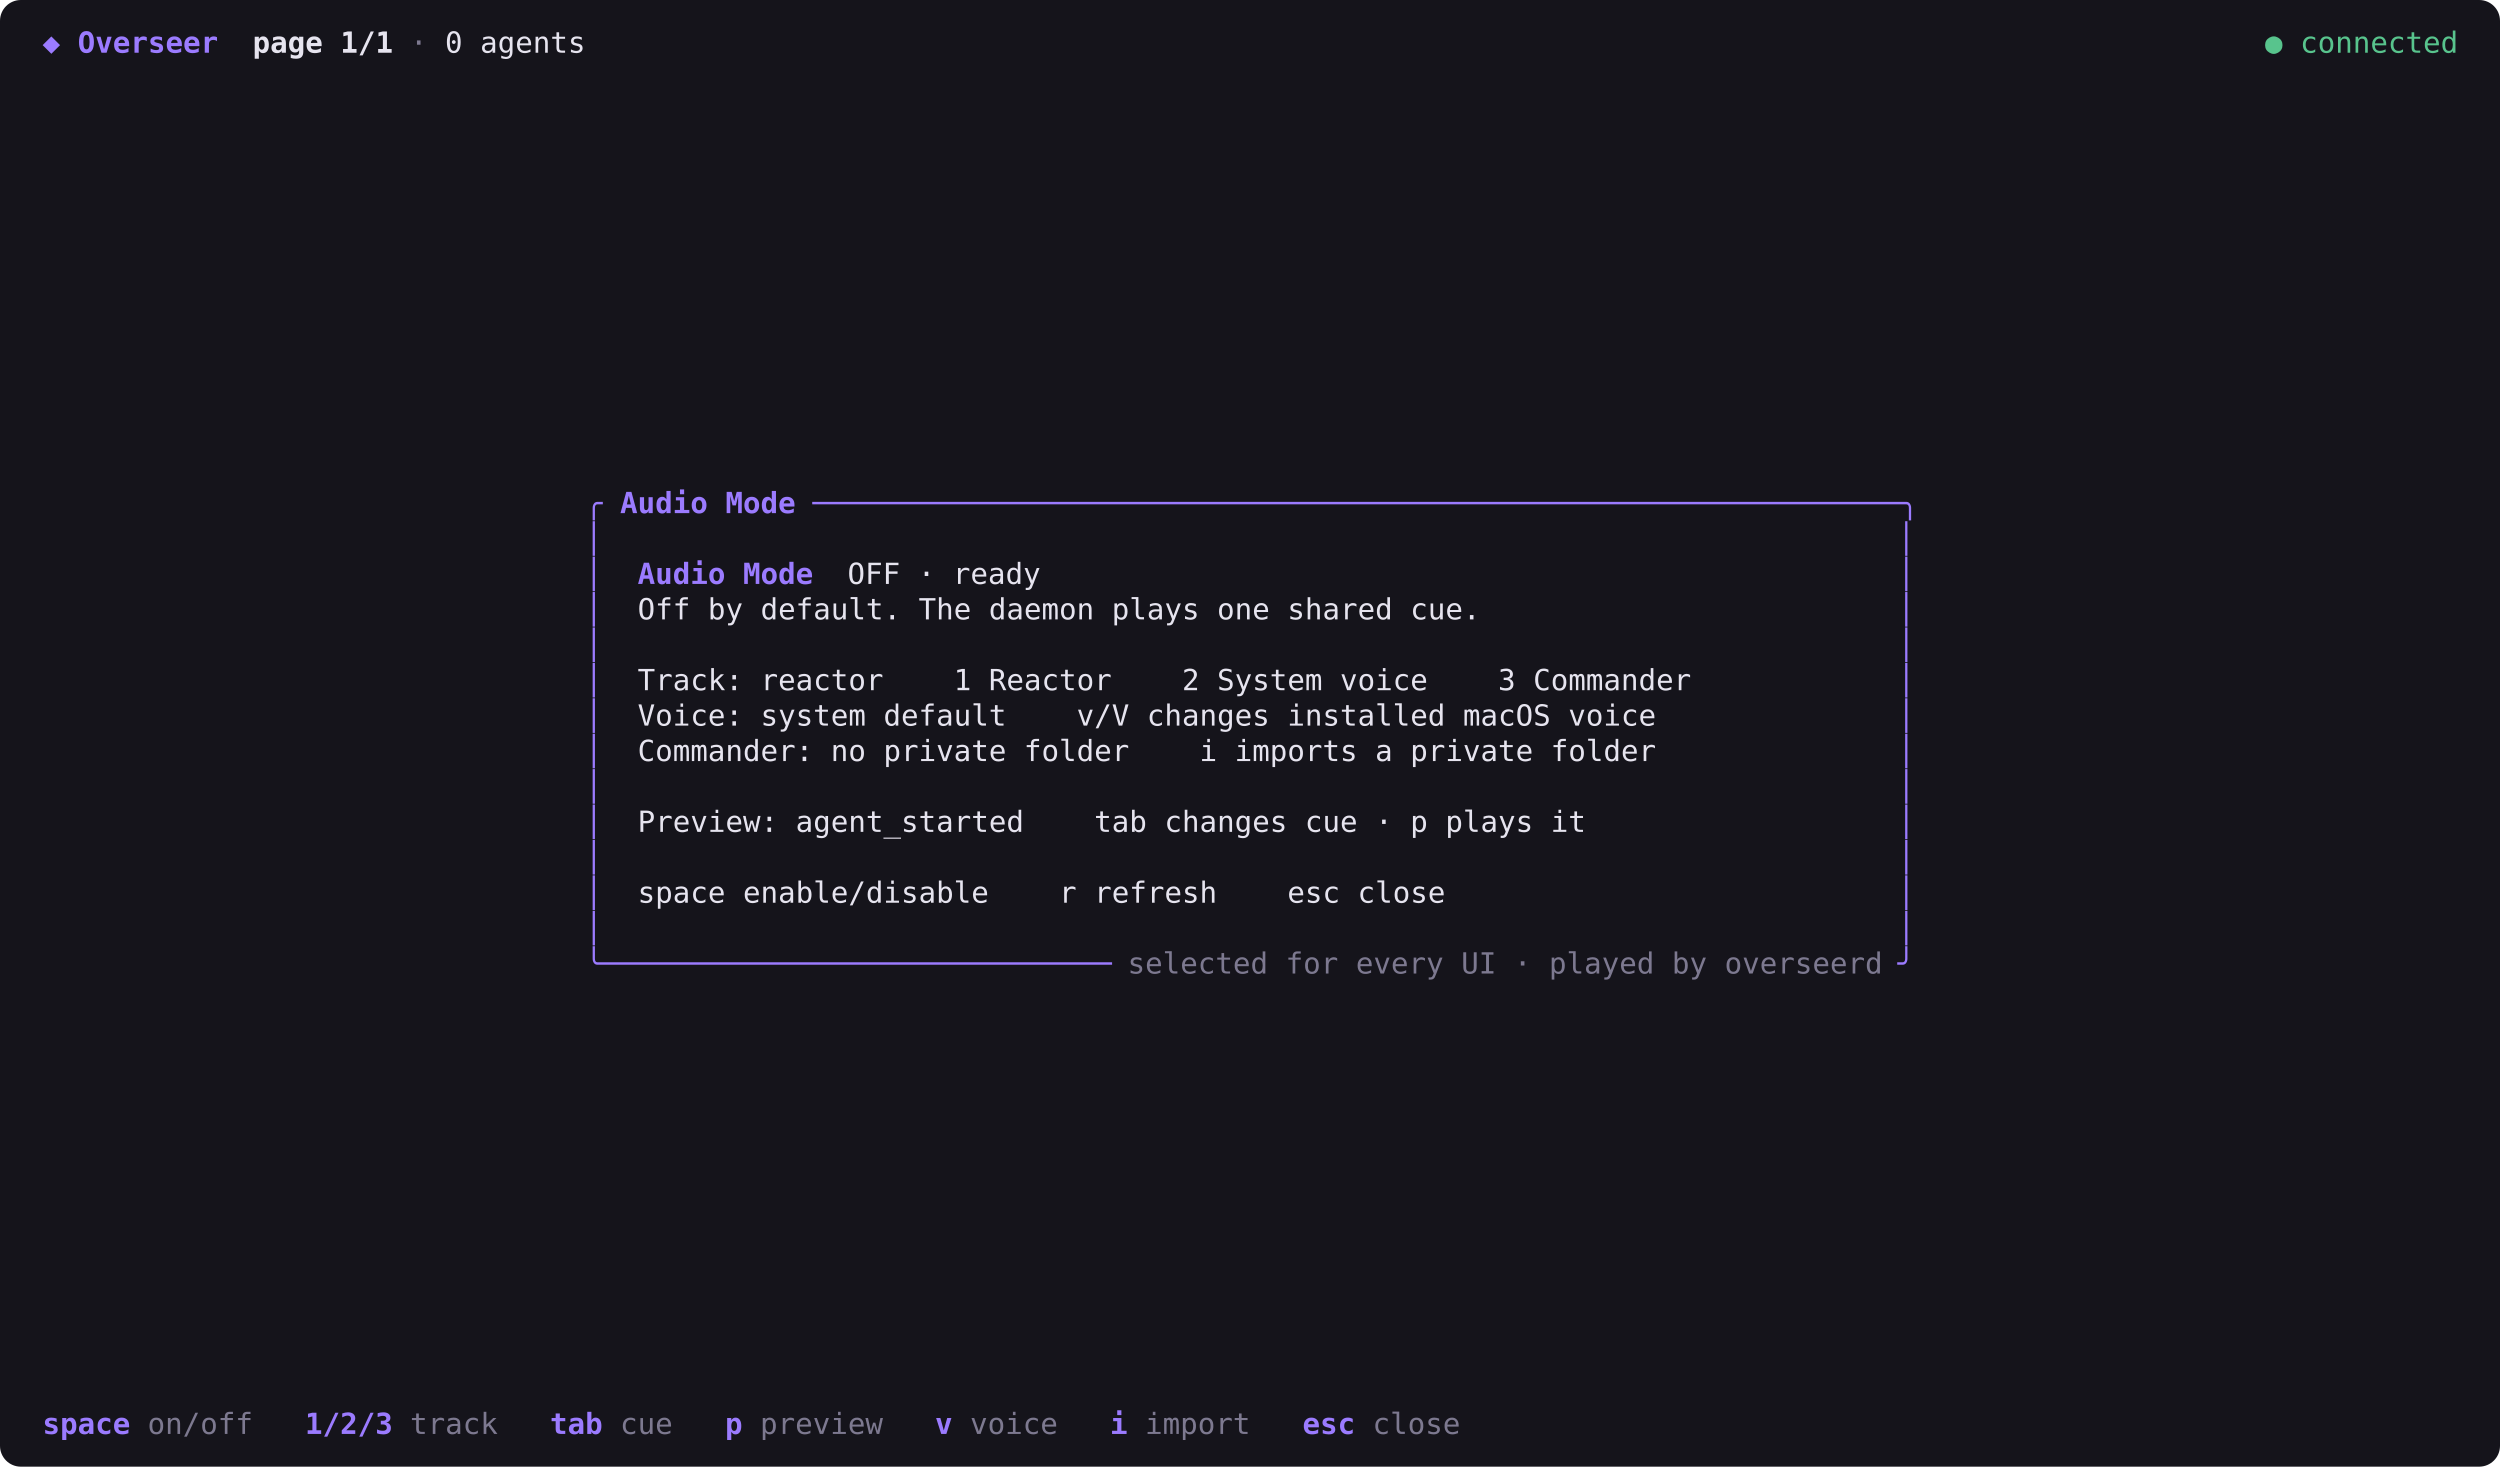
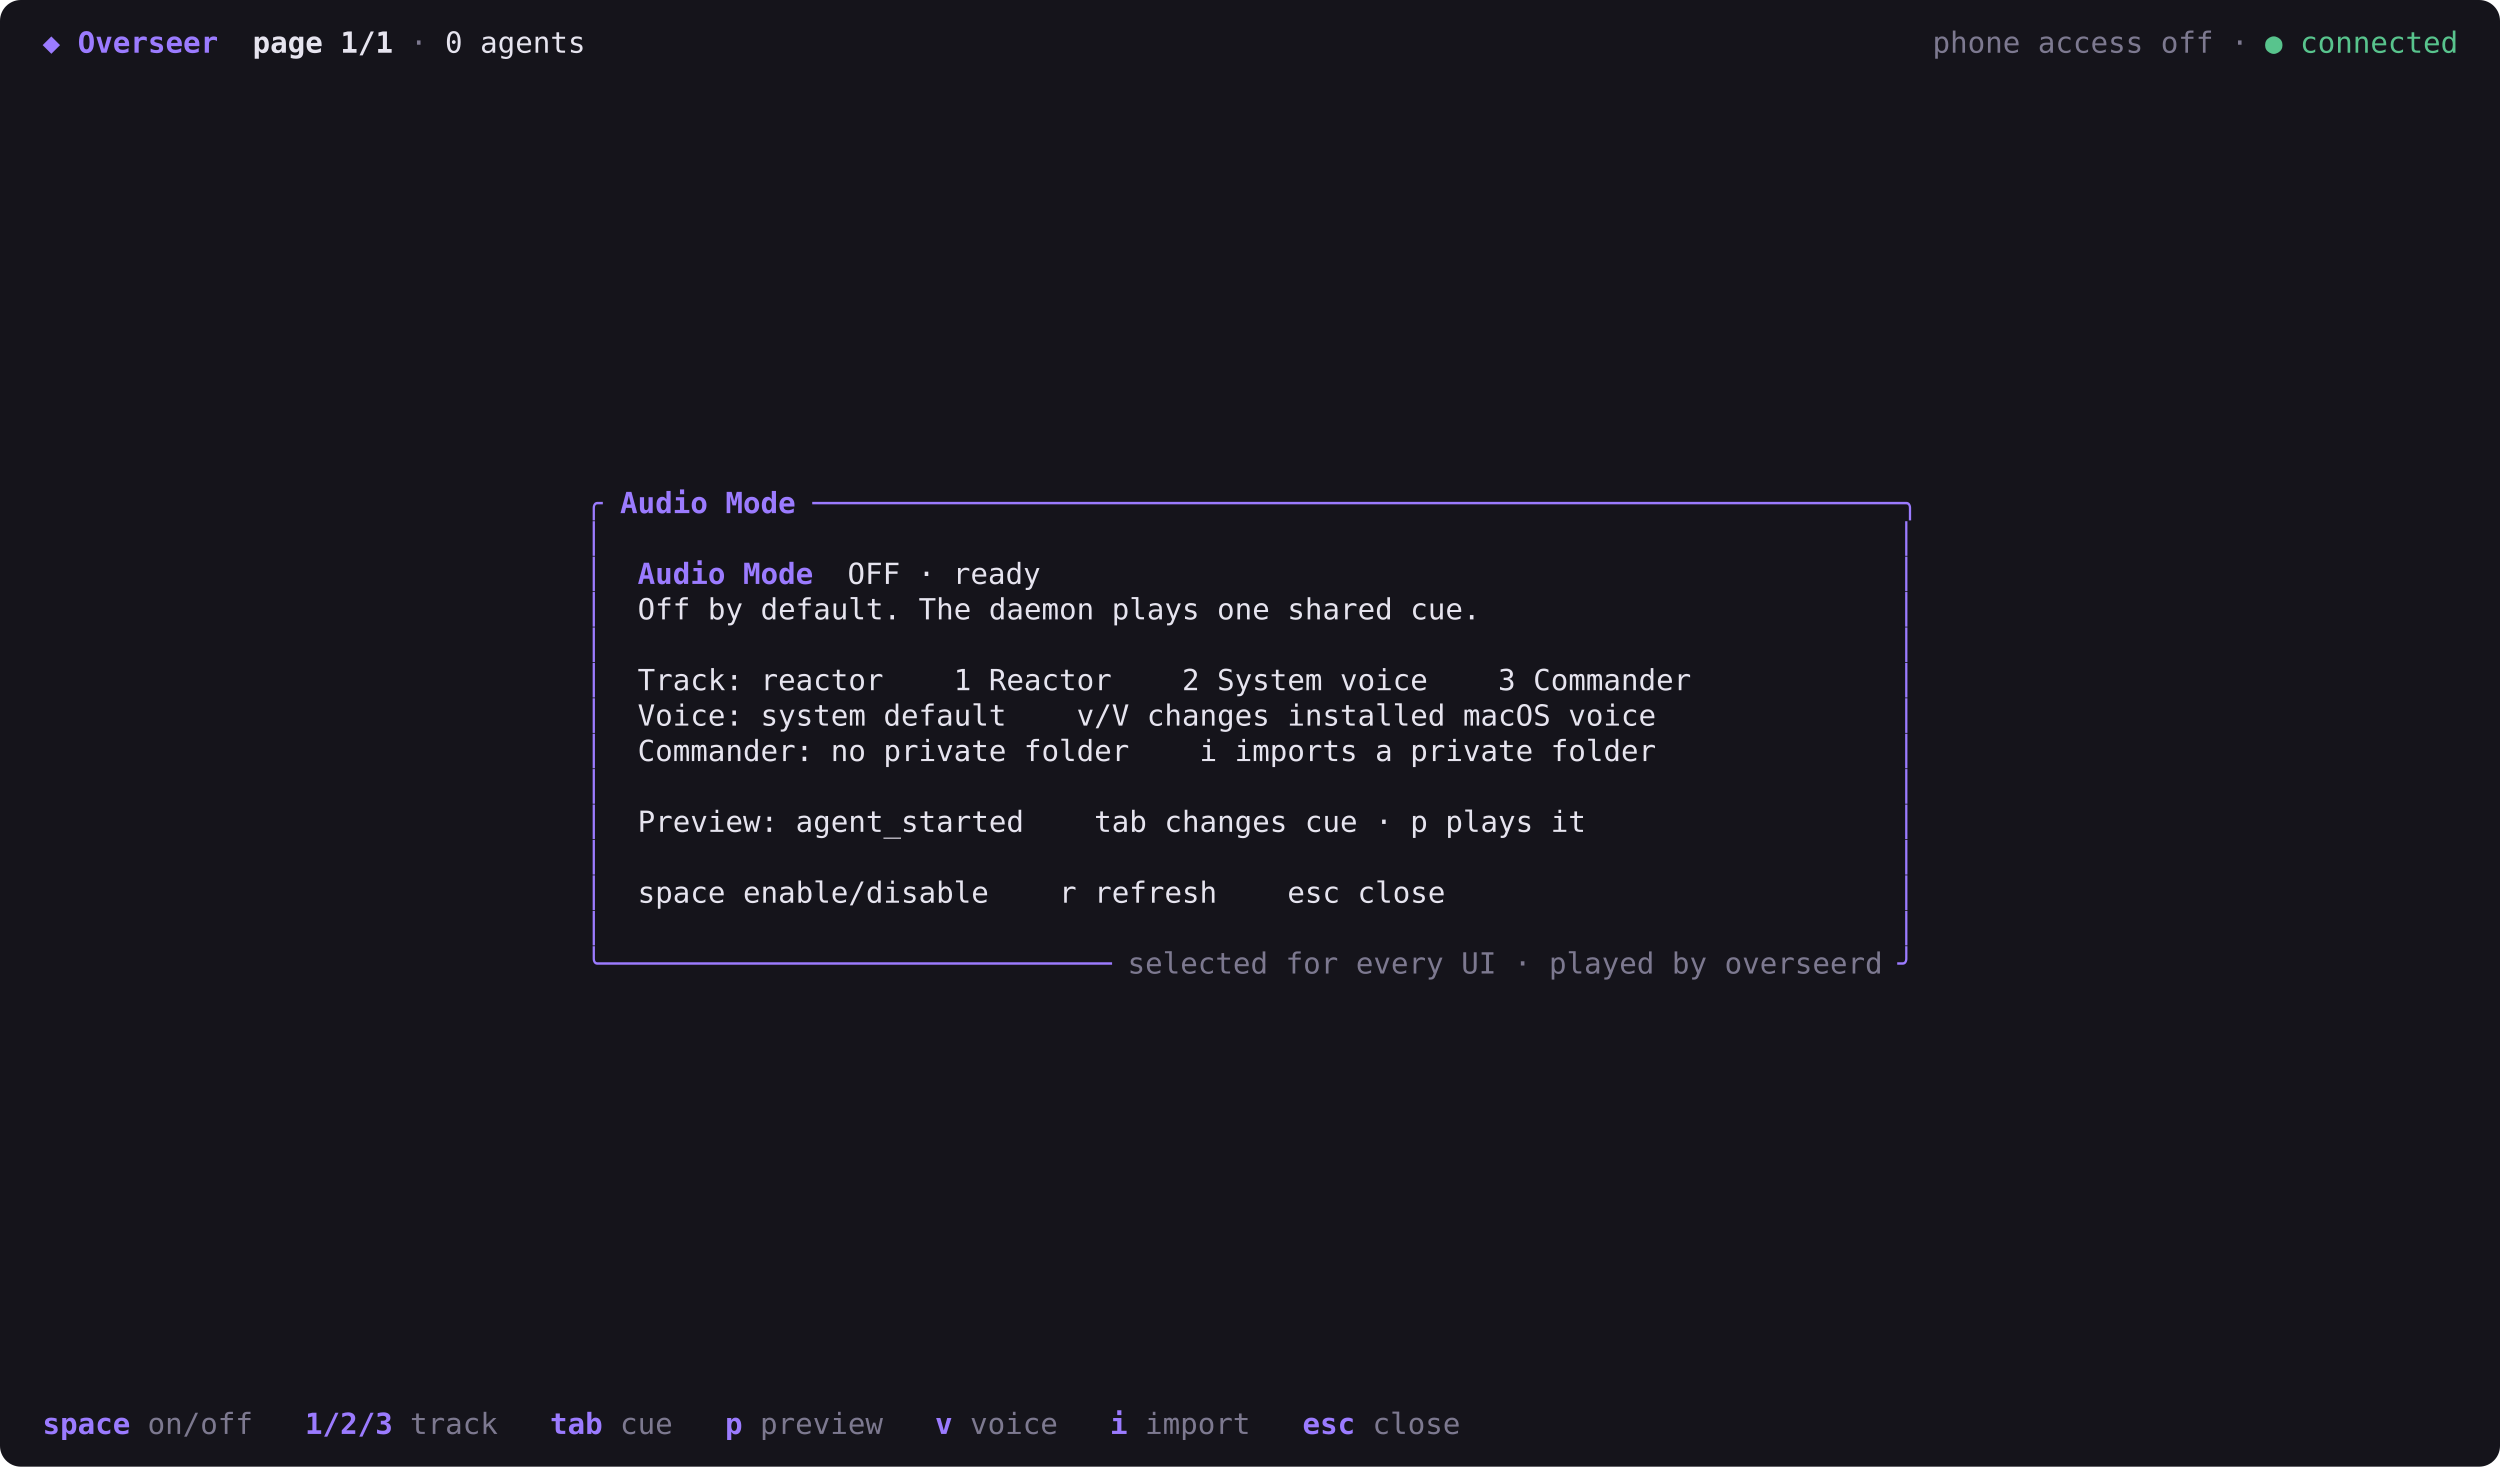
<svg xmlns="http://www.w3.org/2000/svg" width="1200" height="704" viewBox="0 0 1200 704">
  <rect width="100%" height="100%" rx="10" fill="#15141b" />
  <g font-family="ui-monospace, SFMono-Regular, Menlo, monospace" font-size="14">
    <text x="12.0" y="25.3" textLength="100.8" lengthAdjust="spacingAndGlyphs" fill="#9b7bff" font-weight="700" xml:space="preserve"> ◆ Overseer </text>
    <text x="112.8" y="25.3" textLength="84.0" lengthAdjust="spacingAndGlyphs" fill="#e6e4ef" font-weight="700" xml:space="preserve"> page 1/1 </text>
    <text x="196.8" y="25.3" textLength="16.8" lengthAdjust="spacingAndGlyphs" fill="#7d7990" xml:space="preserve">· </text>
-     <text x="213.6" y="25.3" textLength="873.6" lengthAdjust="spacingAndGlyphs" fill="#e6e4ef" xml:space="preserve">0 agents                                                                                                </text>
+     <text x="213.6" y="25.3" textLength="714.0" lengthAdjust="spacingAndGlyphs" fill="#e6e4ef" xml:space="preserve">0 agents                                                                             </text>
+     <text x="927.6" y="25.3" textLength="159.6" lengthAdjust="spacingAndGlyphs" fill="#7d7990" xml:space="preserve">phone access off · </text>
    <text x="1087.2" y="25.3" textLength="100.8" lengthAdjust="spacingAndGlyphs" fill="#58c48d" xml:space="preserve">● connected </text>
    <text x="280.8" y="246.3" textLength="8.4" lengthAdjust="spacingAndGlyphs" fill="#9b7bff" xml:space="preserve">╭</text>
    <text x="289.2" y="246.3" textLength="100.8" lengthAdjust="spacingAndGlyphs" fill="#9b7bff" font-weight="700" xml:space="preserve"> Audio Mode </text>
    <text x="390.0" y="246.3" textLength="529.2" lengthAdjust="spacingAndGlyphs" fill="#9b7bff" xml:space="preserve">──────────────────────────────────────────────────────────────╮</text>
    <text x="280.8" y="263.3" textLength="8.4" lengthAdjust="spacingAndGlyphs" fill="#9b7bff" xml:space="preserve">│</text>
    <text x="910.8" y="263.3" textLength="8.4" lengthAdjust="spacingAndGlyphs" fill="#9b7bff" xml:space="preserve">│</text>
    <text x="280.8" y="280.3" textLength="8.4" lengthAdjust="spacingAndGlyphs" fill="#9b7bff" xml:space="preserve">│</text>
    <text x="289.2" y="280.3" textLength="117.6" lengthAdjust="spacingAndGlyphs" fill="#9b7bff" font-weight="700" xml:space="preserve">  Audio Mode  </text>
    <text x="406.8" y="280.3" textLength="504.0" lengthAdjust="spacingAndGlyphs" fill="#e6e4ef" xml:space="preserve">OFF · ready                                                 </text>
    <text x="910.8" y="280.3" textLength="8.4" lengthAdjust="spacingAndGlyphs" fill="#9b7bff" xml:space="preserve">│</text>
    <text x="280.8" y="297.3" textLength="8.4" lengthAdjust="spacingAndGlyphs" fill="#9b7bff" xml:space="preserve">│</text>
    <text x="289.2" y="297.3" textLength="621.6" lengthAdjust="spacingAndGlyphs" fill="#e6e4ef" xml:space="preserve">  Off by default. The daemon plays one shared cue.                        </text>
    <text x="910.8" y="297.3" textLength="8.4" lengthAdjust="spacingAndGlyphs" fill="#9b7bff" xml:space="preserve">│</text>
    <text x="280.8" y="314.3" textLength="8.4" lengthAdjust="spacingAndGlyphs" fill="#9b7bff" xml:space="preserve">│</text>
    <text x="910.8" y="314.3" textLength="8.4" lengthAdjust="spacingAndGlyphs" fill="#9b7bff" xml:space="preserve">│</text>
    <text x="280.8" y="331.3" textLength="8.4" lengthAdjust="spacingAndGlyphs" fill="#9b7bff" xml:space="preserve">│</text>
    <text x="289.2" y="331.3" textLength="621.6" lengthAdjust="spacingAndGlyphs" fill="#e6e4ef" xml:space="preserve">  Track: reactor    1 Reactor    2 System voice    3 Commander            </text>
    <text x="910.8" y="331.3" textLength="8.4" lengthAdjust="spacingAndGlyphs" fill="#9b7bff" xml:space="preserve">│</text>
    <text x="280.8" y="348.3" textLength="8.4" lengthAdjust="spacingAndGlyphs" fill="#9b7bff" xml:space="preserve">│</text>
    <text x="289.2" y="348.3" textLength="621.6" lengthAdjust="spacingAndGlyphs" fill="#e6e4ef" xml:space="preserve">  Voice: system default    v/V changes installed macOS voice              </text>
    <text x="910.8" y="348.3" textLength="8.4" lengthAdjust="spacingAndGlyphs" fill="#9b7bff" xml:space="preserve">│</text>
    <text x="280.8" y="365.3" textLength="8.4" lengthAdjust="spacingAndGlyphs" fill="#9b7bff" xml:space="preserve">│</text>
    <text x="289.2" y="365.3" textLength="621.6" lengthAdjust="spacingAndGlyphs" fill="#e6e4ef" xml:space="preserve">  Commander: no private folder    i imports a private folder              </text>
    <text x="910.8" y="365.3" textLength="8.4" lengthAdjust="spacingAndGlyphs" fill="#9b7bff" xml:space="preserve">│</text>
    <text x="280.8" y="382.3" textLength="8.4" lengthAdjust="spacingAndGlyphs" fill="#9b7bff" xml:space="preserve">│</text>
    <text x="910.8" y="382.3" textLength="8.4" lengthAdjust="spacingAndGlyphs" fill="#9b7bff" xml:space="preserve">│</text>
    <text x="280.8" y="399.3" textLength="8.4" lengthAdjust="spacingAndGlyphs" fill="#9b7bff" xml:space="preserve">│</text>
    <text x="289.2" y="399.3" textLength="621.6" lengthAdjust="spacingAndGlyphs" fill="#e6e4ef" xml:space="preserve">  Preview: agent_started    tab changes cue · p plays it                  </text>
    <text x="910.8" y="399.3" textLength="8.4" lengthAdjust="spacingAndGlyphs" fill="#9b7bff" xml:space="preserve">│</text>
    <text x="280.8" y="416.3" textLength="8.4" lengthAdjust="spacingAndGlyphs" fill="#9b7bff" xml:space="preserve">│</text>
    <text x="910.8" y="416.3" textLength="8.4" lengthAdjust="spacingAndGlyphs" fill="#9b7bff" xml:space="preserve">│</text>
    <text x="280.8" y="433.3" textLength="8.4" lengthAdjust="spacingAndGlyphs" fill="#9b7bff" xml:space="preserve">│</text>
    <text x="289.2" y="433.3" textLength="621.6" lengthAdjust="spacingAndGlyphs" fill="#e6e4ef" xml:space="preserve">  space enable/disable    r refresh    esc close                          </text>
    <text x="910.8" y="433.3" textLength="8.4" lengthAdjust="spacingAndGlyphs" fill="#9b7bff" xml:space="preserve">│</text>
    <text x="280.8" y="450.3" textLength="8.4" lengthAdjust="spacingAndGlyphs" fill="#9b7bff" xml:space="preserve">│</text>
    <text x="910.8" y="450.3" textLength="8.4" lengthAdjust="spacingAndGlyphs" fill="#9b7bff" xml:space="preserve">│</text>
    <text x="280.8" y="467.3" textLength="252.0" lengthAdjust="spacingAndGlyphs" fill="#9b7bff" xml:space="preserve">╰─────────────────────────────</text>
    <text x="532.8" y="467.3" textLength="378.0" lengthAdjust="spacingAndGlyphs" fill="#7d7990" xml:space="preserve"> selected for every UI · played by overseerd </text>
    <text x="910.8" y="467.3" textLength="8.4" lengthAdjust="spacingAndGlyphs" fill="#9b7bff" xml:space="preserve">╯</text>
    <text x="20.4" y="688.3" textLength="42.0" lengthAdjust="spacingAndGlyphs" fill="#9b7bff" font-weight="700" xml:space="preserve">space</text>
    <text x="62.4" y="688.3" textLength="84.0" lengthAdjust="spacingAndGlyphs" fill="#7d7990" xml:space="preserve"> on/off   </text>
    <text x="146.4" y="688.3" textLength="42.0" lengthAdjust="spacingAndGlyphs" fill="#9b7bff" font-weight="700" xml:space="preserve">1/2/3</text>
    <text x="188.4" y="688.3" textLength="75.6" lengthAdjust="spacingAndGlyphs" fill="#7d7990" xml:space="preserve"> track   </text>
    <text x="264.0" y="688.3" textLength="25.2" lengthAdjust="spacingAndGlyphs" fill="#9b7bff" font-weight="700" xml:space="preserve">tab</text>
    <text x="289.2" y="688.3" textLength="58.8" lengthAdjust="spacingAndGlyphs" fill="#7d7990" xml:space="preserve"> cue   </text>
    <text x="348.0" y="688.3" textLength="8.4" lengthAdjust="spacingAndGlyphs" fill="#9b7bff" font-weight="700" xml:space="preserve">p</text>
    <text x="356.4" y="688.3" textLength="92.4" lengthAdjust="spacingAndGlyphs" fill="#7d7990" xml:space="preserve"> preview   </text>
    <text x="448.8" y="688.3" textLength="8.4" lengthAdjust="spacingAndGlyphs" fill="#9b7bff" font-weight="700" xml:space="preserve">v</text>
    <text x="457.2" y="688.3" textLength="75.6" lengthAdjust="spacingAndGlyphs" fill="#7d7990" xml:space="preserve"> voice   </text>
    <text x="532.8" y="688.3" textLength="8.4" lengthAdjust="spacingAndGlyphs" fill="#9b7bff" font-weight="700" xml:space="preserve">i</text>
    <text x="541.2" y="688.3" textLength="84.0" lengthAdjust="spacingAndGlyphs" fill="#7d7990" xml:space="preserve"> import   </text>
    <text x="625.2" y="688.3" textLength="25.2" lengthAdjust="spacingAndGlyphs" fill="#9b7bff" font-weight="700" xml:space="preserve">esc</text>
    <text x="650.4" y="688.3" textLength="75.6" lengthAdjust="spacingAndGlyphs" fill="#7d7990" xml:space="preserve"> close   </text>
  </g>
</svg>
